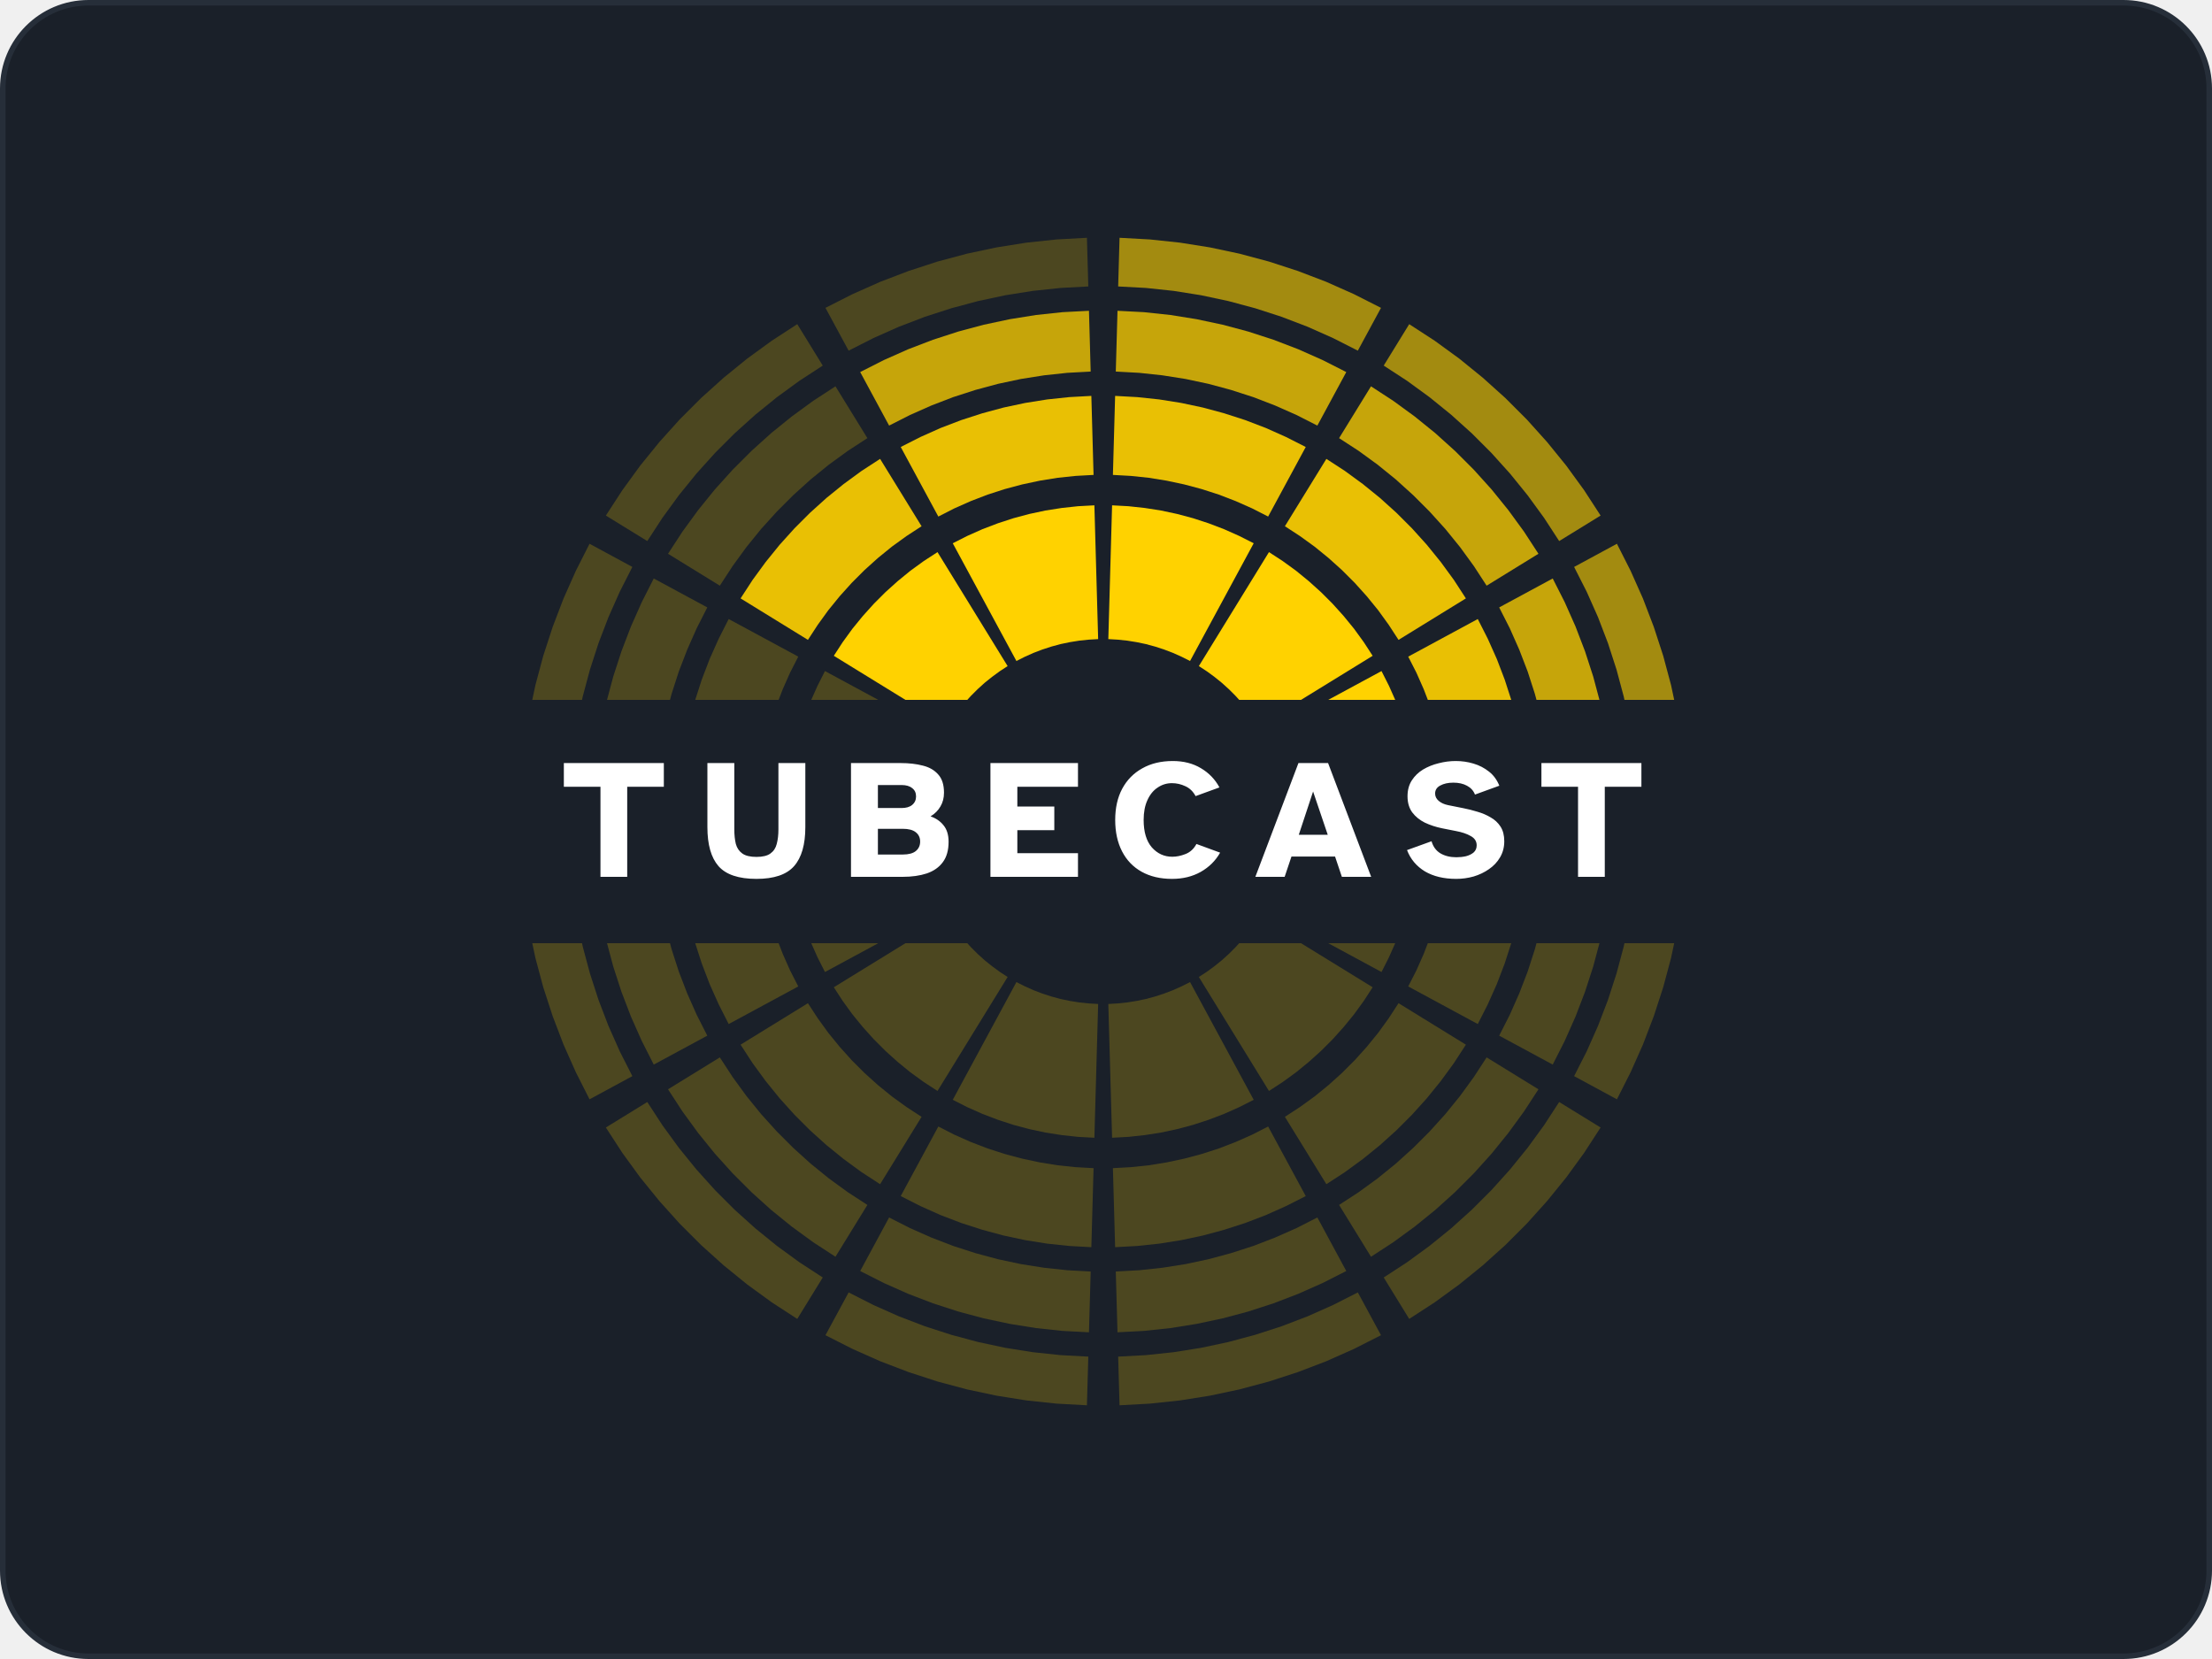
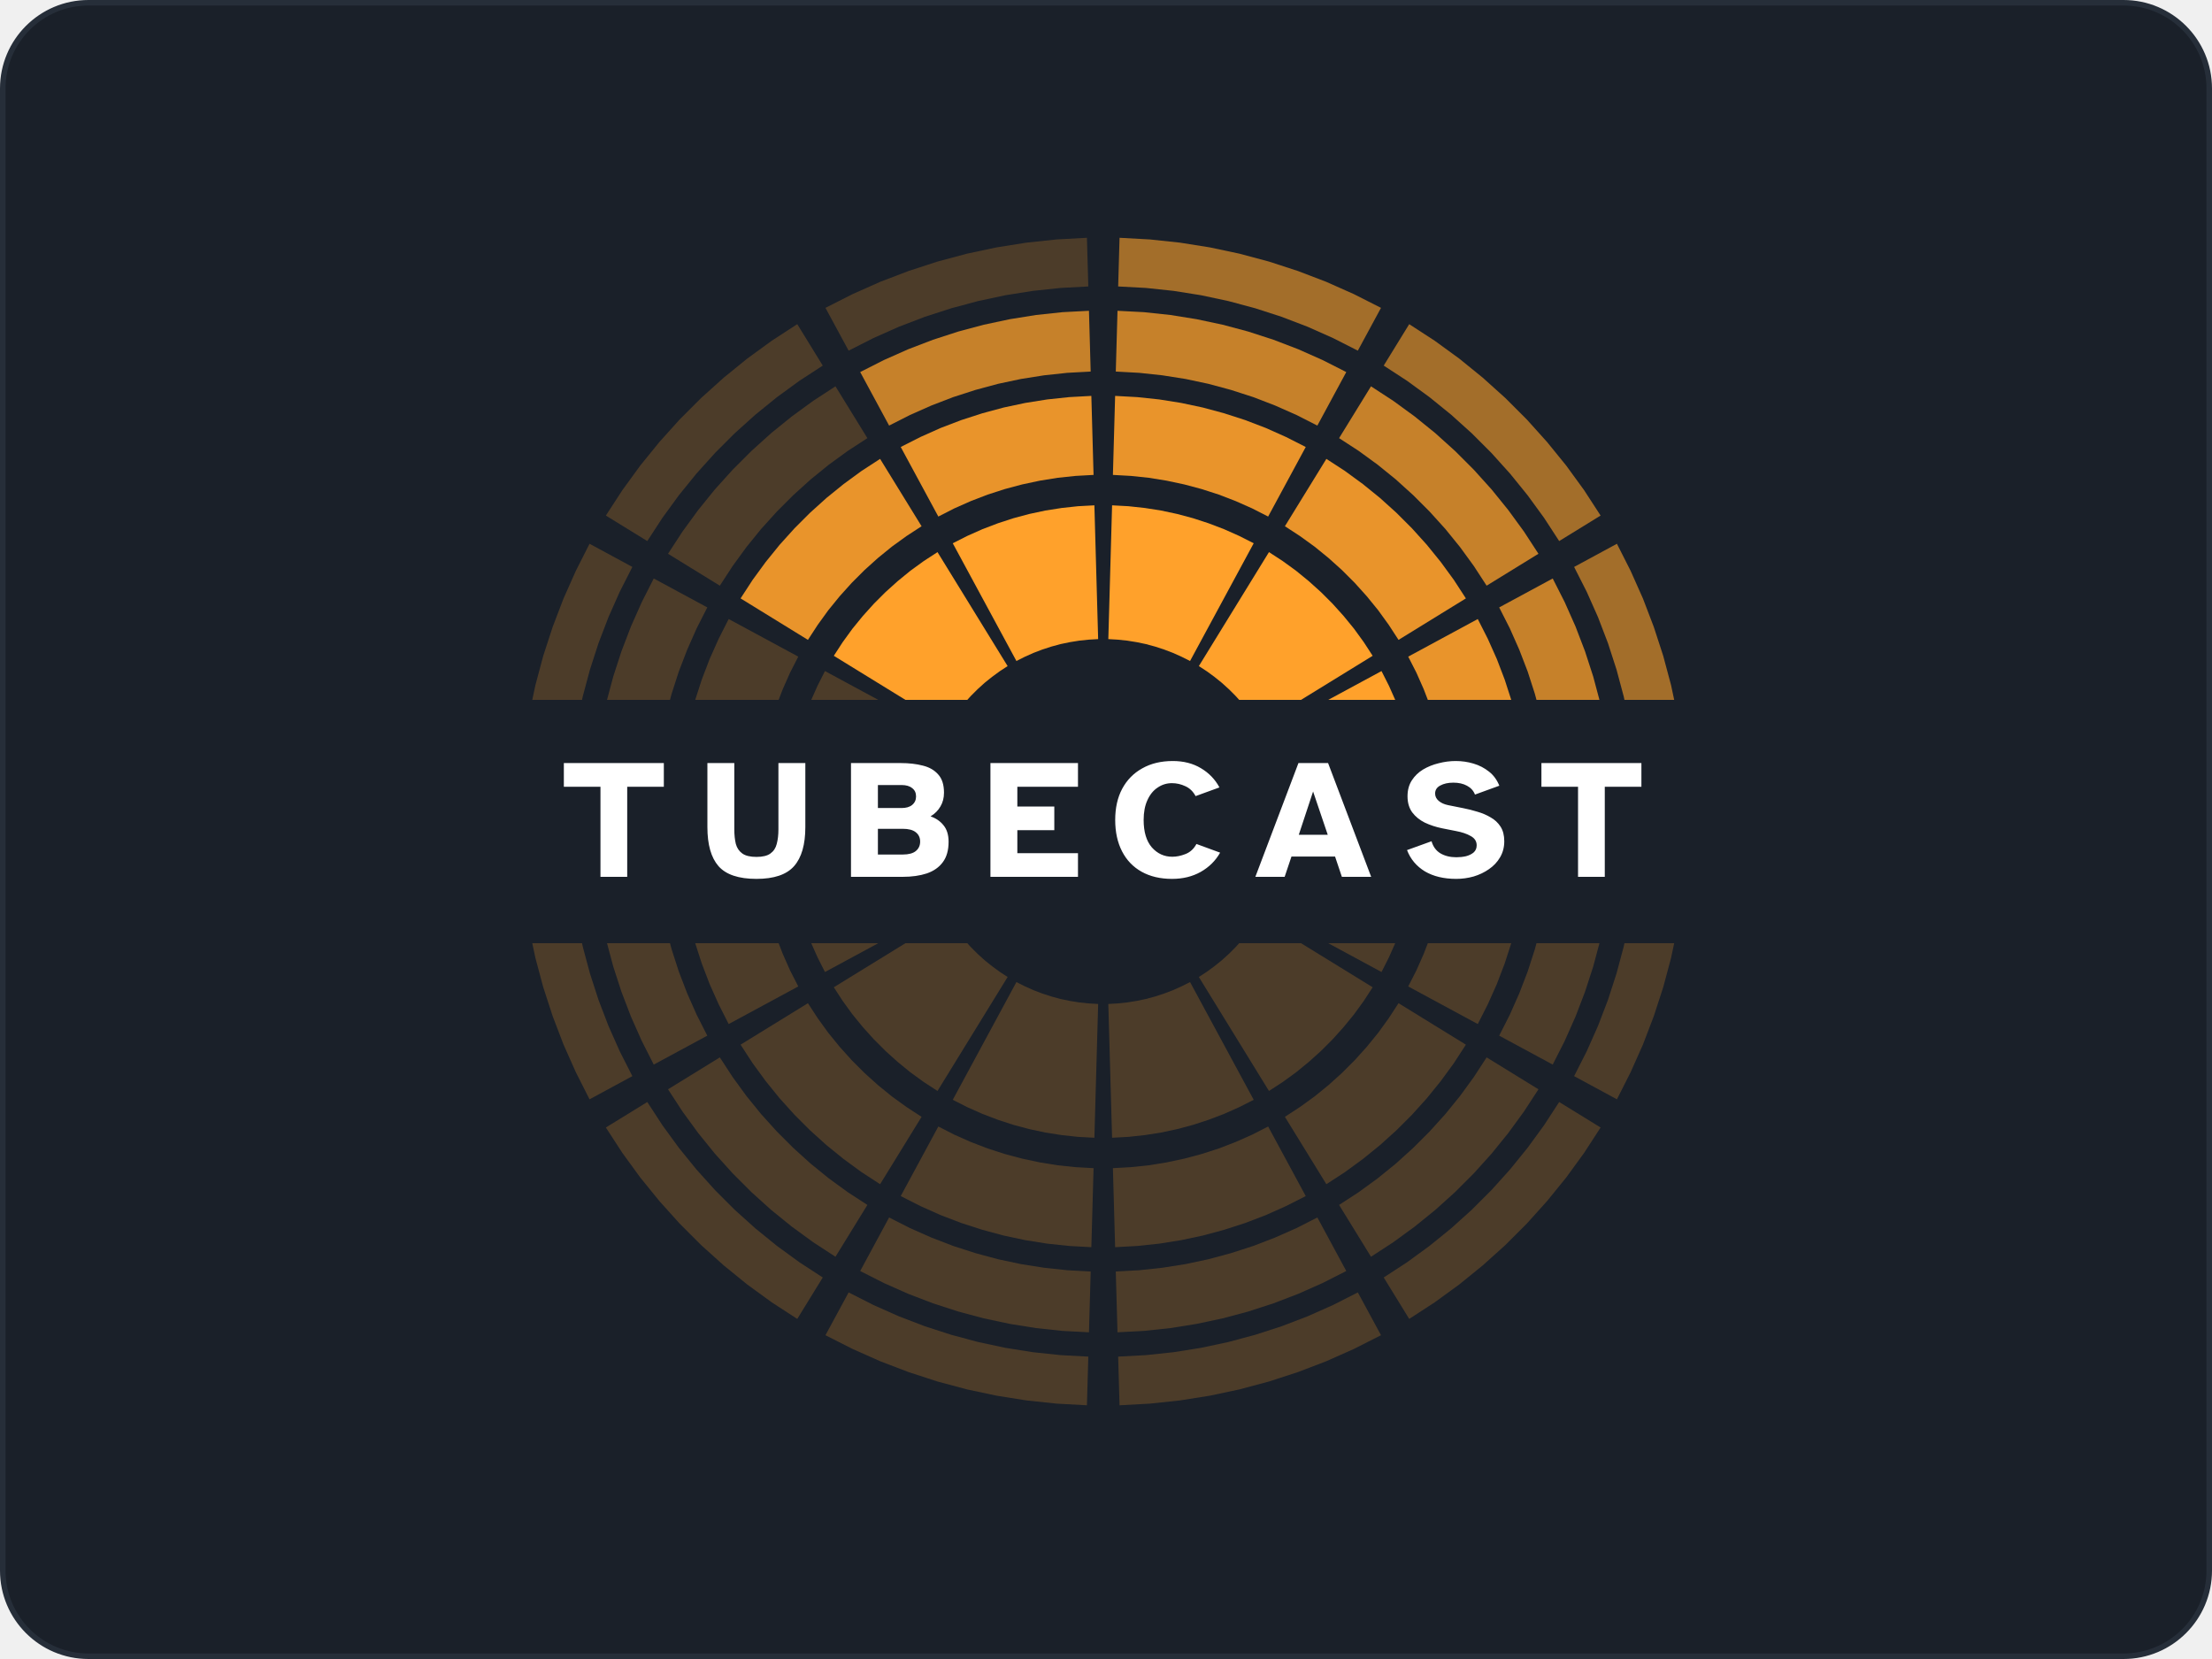
<svg xmlns="http://www.w3.org/2000/svg" width="400" height="300" viewBox="0 0 400 300" fill="none">
  <rect x="0.5" y="0.5" width="399" height="299" rx="15.5" fill="#1A2029" />
  <rect x="0.5" y="0.5" width="399" height="299" rx="15.5" stroke="#262E39" />
-   <path class="ring-light" style="--phase:0.0s" d="M201.1 91.38L204.07 91.54L207.02 91.86L209.96 92.32L212.86 92.94L215.74 93.71L218.56 94.63L221.34 95.69L224.06 96.9L226.71 98.24L215.2 119.53L213.67 118.76L212.1 118.06L210.5 117.45L208.87 116.92L207.21 116.47L205.53 116.12L203.84 115.85L202.13 115.67L200.42 115.57L201.1 91.38Z" fill="#FFD200" />
-   <path class="ring-light" style="--phase:0.16s" d="M229.47 99.84L231.96 101.46L234.37 103.21L236.67 105.09L238.88 107.08L240.98 109.18L242.97 111.39L244.85 113.69L246.6 116.1L248.22 118.59L227.61 131.27L226.67 129.83L225.66 128.45L224.58 127.11L223.43 125.84L222.22 124.63L220.95 123.48L219.61 122.4L218.23 121.39L216.79 120.45L229.47 99.84Z" fill="#FFD200" />
-   <path class="ring-light" style="--phase:0.32s" d="M249.82 121.35L251.16 124L252.37 126.72L253.43 129.5L254.35 132.32L255.12 135.2L255.74 138.1L256.2 141.04L256.52 143.99L256.68 146.96L232.49 147.64L232.39 145.93L232.21 144.22L231.94 142.53L231.59 140.85L231.14 139.19L230.61 137.56L230 135.96L229.3 134.39L228.53 132.86L249.82 121.35Z" fill="#FFD200" />
-   <path class="ring-light" style="--phase:0.48s" opacity="0.22" d="M256.68 150.16L256.52 153.13L256.2 156.08L255.74 159.02L255.12 161.92L254.35 164.8L253.43 167.62L252.37 170.4L251.16 173.12L249.82 175.77L228.53 164.26L229.3 162.73L230 161.16L230.61 159.56L231.14 157.93L231.59 156.27L231.94 154.59L232.21 152.9L232.39 151.19L232.49 149.48L256.68 150.16Z" fill="#FFD200" />
-   <path class="ring-light" style="--phase:0.64s" opacity="0.22" d="M248.22 178.53L246.6 181.02L244.85 183.43L242.97 185.73L240.98 187.94L238.88 190.04L236.67 192.03L234.37 193.91L231.96 195.66L229.47 197.28L216.79 176.67L218.23 175.73L219.61 174.72L220.95 173.64L222.22 172.49L223.43 171.28L224.58 170.01L225.66 168.67L226.67 167.29L227.61 165.85L248.22 178.53Z" fill="#FFD200" />
-   <path class="ring-light" style="--phase:0.8s" opacity="0.22" d="M226.71 198.88L224.06 200.22L221.34 201.43L218.56 202.49L215.74 203.41L212.86 204.18L209.96 204.8L207.02 205.26L204.07 205.58L201.1 205.74L200.42 181.55L202.13 181.45L203.84 181.27L205.53 181L207.21 180.65L208.87 180.2L210.5 179.67L212.1 179.06L213.67 178.36L215.2 177.59L226.71 198.88Z" fill="#FFD200" />
-   <path class="ring-light" style="--phase:0.96s" opacity="0.22" d="M197.9 205.74L194.93 205.58L191.98 205.26L189.04 204.8L186.14 204.18L183.26 203.41L180.44 202.49L177.66 201.43L174.94 200.22L172.29 198.88L183.8 177.59L185.33 178.36L186.9 179.06L188.5 179.67L190.13 180.2L191.79 180.65L193.47 181L195.16 181.27L196.87 181.45L198.58 181.55L197.9 205.74Z" fill="#FFD200" />
-   <path class="ring-light" style="--phase:1.12s" opacity="0.22" d="M169.53 197.28L167.04 195.66L164.63 193.91L162.33 192.03L160.12 190.04L158.02 187.94L156.03 185.73L154.15 183.43L152.4 181.02L150.78 178.53L171.39 165.85L172.33 167.29L173.34 168.67L174.42 170.01L175.57 171.28L176.78 172.49L178.05 173.64L179.39 174.72L180.77 175.73L182.21 176.67L169.53 197.28Z" fill="#FFD200" />
-   <path class="ring-light" style="--phase:1.28s" opacity="0.22" d="M149.18 175.77L147.84 173.12L146.63 170.4L145.57 167.62L144.65 164.8L143.88 161.92L143.26 159.02L142.8 156.08L142.48 153.13L142.32 150.16L166.51 149.48L166.61 151.19L166.79 152.9L167.06 154.59L167.41 156.27L167.86 157.93L168.39 159.56L169 161.16L169.7 162.73L170.47 164.26L149.18 175.77Z" fill="#FFD200" />
-   <path class="ring-light" style="--phase:1.44s" opacity="0.22" d="M142.32 146.96L142.48 143.99L142.8 141.04L143.26 138.1L143.88 135.2L144.65 132.32L145.57 129.5L146.63 126.72L147.84 124L149.18 121.35L170.47 132.86L169.7 134.39L169 135.96L168.39 137.56L167.86 139.19L167.41 140.85L167.06 142.53L166.79 144.22L166.61 145.93L166.51 147.64L142.32 146.96Z" fill="#FFD200" />
-   <path class="ring-light" style="--phase:1.6s" d="M150.78 118.59L152.4 116.1L154.15 113.69L156.03 111.39L158.02 109.18L160.12 107.08L162.33 105.09L164.63 103.21L167.04 101.46L169.53 99.84L182.21 120.45L180.77 121.39L179.39 122.4L178.05 123.48L176.78 124.63L175.57 125.84L174.42 127.11L173.34 128.45L172.33 129.83L171.39 131.27L150.78 118.59Z" fill="#FFD200" />
-   <path class="ring-light" style="--phase:1.76s" d="M172.29 98.24L174.94 96.9L177.66 95.69L180.44 94.63L183.26 93.71L186.14 92.94L189.04 92.32L191.98 91.86L194.93 91.54L197.9 91.38L198.58 115.57L196.87 115.67L195.16 115.85L193.47 116.12L191.79 116.47L190.13 116.92L188.5 117.45L186.9 118.06L185.33 118.76L183.8 119.53L172.29 98.24Z" fill="#FFD200" />
-   <path class="ring-light" style="--phase:0.08s" opacity="0.9" d="M201.65 71.59L205.65 71.81L209.62 72.23L213.58 72.86L217.49 73.69L221.35 74.73L225.16 75.96L228.9 77.39L232.55 79.02L236.12 80.83L229.32 93.41L226.42 91.93L223.44 90.61L220.4 89.44L217.3 88.44L214.15 87.6L210.96 86.92L207.74 86.4L204.5 86.06L201.25 85.88L201.65 71.59Z" fill="#FFD200" />
-   <path class="ring-light" style="--phase:0.24s" opacity="0.9" d="M239.85 82.98L243.2 85.16L246.43 87.52L249.54 90.04L252.51 92.72L255.34 95.55L258.02 98.52L260.54 101.63L262.9 104.86L265.08 108.21L252.9 115.71L251.12 112.98L249.21 110.34L247.15 107.81L244.97 105.39L242.67 103.09L240.25 100.91L237.72 98.85L235.08 96.94L232.35 95.16L239.85 82.98Z" fill="#FFD200" />
-   <path class="ring-light" style="--phase:0.4s" opacity="0.9" d="M267.23 111.94L269.04 115.51L270.67 119.16L272.1 122.9L273.33 126.71L274.37 130.57L275.2 134.48L275.83 138.44L276.25 142.41L276.47 146.41L262.18 146.81L262 143.56L261.66 140.32L261.14 137.1L260.46 133.91L259.62 130.76L258.62 127.66L257.45 124.62L256.13 121.64L254.65 118.74L267.23 111.94Z" fill="#FFD200" />
-   <path class="ring-light" style="--phase:0.56s" opacity="0.22" d="M276.47 150.71L276.25 154.71L275.83 158.68L275.2 162.64L274.37 166.55L273.33 170.41L272.1 174.22L270.67 177.96L269.04 181.61L267.23 185.18L254.65 178.38L256.13 175.48L257.45 172.5L258.62 169.46L259.62 166.36L260.46 163.21L261.14 160.02L261.66 156.8L262 153.56L262.18 150.31L276.47 150.71Z" fill="#FFD200" />
-   <path class="ring-light" style="--phase:0.72s" opacity="0.22" d="M265.08 188.91L262.9 192.26L260.54 195.49L258.02 198.6L255.34 201.57L252.51 204.4L249.54 207.08L246.43 209.6L243.2 211.96L239.85 214.14L232.35 201.96L235.08 200.18L237.72 198.27L240.25 196.21L242.67 194.03L244.97 191.73L247.15 189.31L249.21 186.78L251.12 184.14L252.9 181.41L265.08 188.91Z" fill="#FFD200" />
-   <path class="ring-light" style="--phase:0.88s" opacity="0.22" d="M236.12 216.29L232.55 218.1L228.9 219.73L225.16 221.16L221.35 222.39L217.49 223.43L213.58 224.26L209.62 224.89L205.65 225.31L201.65 225.53L201.25 211.24L204.5 211.06L207.74 210.72L210.96 210.2L214.15 209.52L217.3 208.68L220.4 207.68L223.44 206.51L226.42 205.19L229.32 203.71L236.12 216.29Z" fill="#FFD200" />
-   <path class="ring-light" style="--phase:1.04s" opacity="0.22" d="M197.35 225.53L193.35 225.31L189.38 224.89L185.42 224.26L181.51 223.43L177.65 222.39L173.84 221.16L170.1 219.73L166.45 218.1L162.88 216.29L169.68 203.71L172.58 205.19L175.56 206.51L178.6 207.68L181.7 208.68L184.85 209.52L188.04 210.2L191.26 210.72L194.5 211.06L197.75 211.24L197.35 225.53Z" fill="#FFD200" />
-   <path class="ring-light" style="--phase:1.2s" opacity="0.22" d="M159.15 214.14L155.8 211.96L152.57 209.6L149.46 207.08L146.49 204.4L143.66 201.57L140.98 198.6L138.46 195.49L136.1 192.26L133.92 188.91L146.1 181.41L147.88 184.14L149.79 186.78L151.85 189.31L154.03 191.73L156.33 194.03L158.75 196.21L161.28 198.27L163.92 200.18L166.65 201.96L159.15 214.14Z" fill="#FFD200" />
-   <path class="ring-light" style="--phase:1.36s" opacity="0.22" d="M131.77 185.18L129.96 181.61L128.33 177.96L126.9 174.22L125.67 170.41L124.63 166.55L123.8 162.64L123.17 158.68L122.75 154.71L122.53 150.71L136.82 150.31L137 153.56L137.34 156.8L137.86 160.02L138.54 163.21L139.38 166.36L140.38 169.46L141.55 172.5L142.87 175.48L144.35 178.38L131.77 185.18Z" fill="#FFD200" />
-   <path class="ring-light" style="--phase:1.52s" opacity="0.22" d="M122.53 146.41L122.75 142.41L123.17 138.44L123.8 134.48L124.63 130.57L125.67 126.71L126.9 122.9L128.33 119.16L129.96 115.51L131.77 111.94L144.35 118.74L142.87 121.64L141.55 124.62L140.38 127.66L139.38 130.76L138.54 133.91L137.86 137.1L137.34 140.32L137 143.56L136.82 146.81L122.53 146.41Z" fill="#FFD200" />
-   <path class="ring-light" style="--phase:1.68s" opacity="0.9" d="M133.92 108.21L136.1 104.86L138.46 101.63L140.98 98.52L143.66 95.55L146.49 92.72L149.46 90.04L152.57 87.52L155.8 85.16L159.15 82.98L166.65 95.16L163.92 96.94L161.28 98.85L158.75 100.91L156.33 103.09L154.03 105.39L151.85 107.81L149.79 110.34L147.88 112.98L146.1 115.71L133.92 108.21Z" fill="#FFD200" />
-   <path class="ring-light" style="--phase:1.84s" opacity="0.9" d="M162.88 80.83L166.45 79.02L170.1 77.39L173.84 75.96L177.65 74.73L181.51 73.69L185.42 72.86L189.38 72.23L193.35 71.81L197.35 71.59L197.75 85.88L194.5 86.06L191.26 86.4L188.04 86.92L184.85 87.6L181.7 88.44L178.6 89.44L175.56 90.61L172.58 91.93L169.68 93.41L162.88 80.83Z" fill="#FFD200" />
-   <path class="ring-light" style="--phase:0.16s" opacity="0.75" d="M202.08 56.2L206.87 56.45L211.65 56.96L216.39 57.72L221.09 58.72L225.73 59.96L230.29 61.44L234.78 63.16L239.17 65.11L243.45 67.28L238.22 76.96L234.44 75.04L230.58 73.33L226.63 71.81L222.6 70.51L218.52 69.41L214.38 68.53L210.2 67.87L206 67.42L201.77 67.19L202.08 56.2Z" fill="#FFD200" />
-   <path class="ring-light" style="--phase:0.32s" opacity="0.75" d="M247.92 69.86L251.94 72.48L255.82 75.31L259.55 78.33L263.12 81.55L266.51 84.94L269.73 88.51L272.75 92.24L275.58 96.12L278.2 100.14L268.83 105.91L266.52 102.36L264.03 98.94L261.37 95.66L258.53 92.52L255.54 89.53L252.4 86.69L249.12 84.03L245.7 81.54L242.15 79.23L247.92 69.86Z" fill="#FFD200" />
-   <path class="ring-light" style="--phase:0.48s" opacity="0.75" d="M280.78 104.61L282.95 108.89L284.9 113.28L286.62 117.77L288.1 122.33L289.34 126.97L290.34 131.67L291.1 136.41L291.61 141.19L291.86 145.98L280.87 146.29L280.64 142.06L280.19 137.86L279.53 133.68L278.65 129.54L277.55 125.46L276.25 121.43L274.73 117.48L273.02 113.62L271.1 109.84L280.78 104.61Z" fill="#FFD200" />
-   <path class="ring-light" style="--phase:0.64s" opacity="0.22" d="M291.86 151.14L291.61 155.93L291.1 160.71L290.34 165.45L289.34 170.15L288.1 174.79L286.62 179.35L284.9 183.84L282.95 188.23L280.78 192.51L271.1 187.28L273.02 183.5L274.73 179.64L276.25 175.69L277.55 171.66L278.65 167.58L279.53 163.44L280.19 159.26L280.64 155.06L280.87 150.83L291.86 151.14Z" fill="#FFD200" />
-   <path class="ring-light" style="--phase:0.8s" opacity="0.22" d="M278.2 196.98L275.58 201L272.75 204.88L269.73 208.61L266.51 212.18L263.12 215.57L259.55 218.79L255.82 221.81L251.94 224.64L247.92 227.26L242.15 217.89L245.7 215.58L249.12 213.09L252.4 210.43L255.54 207.59L258.53 204.6L261.37 201.46L264.03 198.18L266.52 194.76L268.83 191.21L278.2 196.98Z" fill="#FFD200" />
-   <path class="ring-light" style="--phase:0.96s" opacity="0.22" d="M243.45 229.84L239.17 232.01L234.78 233.96L230.29 235.68L225.73 237.16L221.09 238.4L216.39 239.4L211.65 240.16L206.87 240.67L202.08 240.92L201.77 229.93L206 229.7L210.2 229.25L214.38 228.59L218.52 227.71L222.6 226.61L226.63 225.31L230.58 223.79L234.44 222.08L238.22 220.16L243.45 229.84Z" fill="#FFD200" />
-   <path class="ring-light" style="--phase:1.12s" opacity="0.22" d="M196.92 240.92L192.13 240.67L187.35 240.16L182.61 239.4L177.91 238.4L173.27 237.16L168.71 235.68L164.22 233.96L159.83 232.01L155.55 229.84L160.78 220.16L164.56 222.08L168.42 223.79L172.37 225.31L176.4 226.61L180.48 227.71L184.62 228.59L188.8 229.25L193 229.7L197.23 229.93L196.92 240.92Z" fill="#FFD200" />
-   <path class="ring-light" style="--phase:1.28s" opacity="0.22" d="M151.08 227.26L147.06 224.64L143.18 221.81L139.45 218.79L135.88 215.57L132.49 212.18L129.27 208.61L126.25 204.88L123.42 201L120.8 196.98L130.17 191.21L132.48 194.76L134.97 198.18L137.63 201.46L140.47 204.6L143.46 207.59L146.6 210.43L149.88 213.09L153.3 215.58L156.85 217.89L151.08 227.26Z" fill="#FFD200" />
-   <path class="ring-light" style="--phase:1.44s" opacity="0.22" d="M118.22 192.51L116.05 188.23L114.1 183.84L112.38 179.35L110.9 174.79L109.66 170.15L108.66 165.45L107.9 160.71L107.39 155.93L107.14 151.14L118.13 150.83L118.36 155.06L118.81 159.26L119.47 163.44L120.35 167.58L121.45 171.66L122.75 175.69L124.27 179.64L125.98 183.5L127.9 187.28L118.22 192.51Z" fill="#FFD200" />
-   <path class="ring-light" style="--phase:1.6s" opacity="0.22" d="M107.14 145.98L107.39 141.19L107.9 136.41L108.66 131.67L109.66 126.97L110.9 122.33L112.38 117.77L114.1 113.28L116.05 108.89L118.22 104.61L127.9 109.84L125.98 113.62L124.27 117.48L122.75 121.43L121.45 125.46L120.35 129.54L119.47 133.68L118.81 137.86L118.36 142.06L118.13 146.29L107.14 145.98Z" fill="#FFD200" />
-   <path class="ring-light" style="--phase:1.76s" opacity="0.22" d="M120.8 100.14L123.42 96.12L126.25 92.24L129.27 88.51L132.49 84.94L135.88 81.55L139.45 78.33L143.18 75.31L147.06 72.48L151.08 69.86L156.85 79.23L153.3 81.54L149.88 84.03L146.6 86.69L143.46 89.53L140.47 92.52L137.63 95.66L134.97 98.94L132.48 102.36L130.17 105.91L120.8 100.14Z" fill="#FFD200" />
-   <path class="ring-light" style="--phase:1.92s" opacity="0.75" d="M155.55 67.28L159.83 65.11L164.22 63.16L168.71 61.44L173.27 59.96L177.91 58.72L182.61 57.72L187.35 56.96L192.13 56.45L196.92 56.2L197.23 67.19L193 67.42L188.8 67.87L184.62 68.53L180.48 69.41L176.4 70.51L172.37 71.81L168.42 73.33L164.56 75.04L160.78 76.96L155.55 67.28Z" fill="#FFD200" />
-   <path class="ring-light" style="--phase:0.24s" opacity="0.6" d="M202.45 43L207.93 43.3L213.39 43.88L218.8 44.74L224.17 45.88L229.47 47.3L234.69 49L239.82 50.96L244.83 53.19L249.73 55.67L245.54 63.41L241.05 61.13L236.46 59.09L231.76 57.29L226.97 55.74L222.12 54.44L217.2 53.39L212.23 52.6L207.23 52.07L202.2 51.8L202.45 43Z" fill="#FFD200" />
-   <path class="ring-light" style="--phase:0.4s" opacity="0.6" d="M254.83 58.62L259.43 61.61L263.87 64.84L268.13 68.3L272.21 71.97L276.09 75.85L279.76 79.93L283.22 84.19L286.45 88.63L289.44 93.23L281.95 97.84L279.2 93.62L276.24 89.56L273.07 85.65L269.7 81.91L266.15 78.36L262.41 74.99L258.5 71.82L254.44 68.86L250.22 66.11L254.83 58.62Z" fill="#FFD200" />
-   <path class="ring-light" style="--phase:0.56s" opacity="0.6" d="M292.39 98.33L294.87 103.23L297.1 108.24L299.06 113.37L300.76 118.59L302.18 123.89L303.32 129.26L304.18 134.67L304.76 140.13L305.06 145.61L296.26 145.86L295.99 140.83L295.46 135.83L294.67 130.86L293.62 125.94L292.32 121.09L290.77 116.3L288.97 111.6L286.93 107.01L284.65 102.52L292.39 98.33Z" fill="#FFD200" />
-   <path class="ring-light" style="--phase:0.72s" opacity="0.22" d="M305.06 151.51L304.76 156.99L304.18 162.45L303.32 167.86L302.18 173.23L300.76 178.53L299.06 183.75L297.1 188.88L294.87 193.89L292.39 198.79L284.65 194.6L286.93 190.11L288.97 185.52L290.77 180.82L292.32 176.03L293.62 171.18L294.67 166.26L295.46 161.29L295.99 156.29L296.26 151.26L305.06 151.51Z" fill="#FFD200" />
-   <path class="ring-light" style="--phase:0.88s" opacity="0.22" d="M289.44 203.89L286.45 208.49L283.22 212.93L279.76 217.19L276.09 221.27L272.21 225.15L268.13 228.82L263.87 232.28L259.43 235.51L254.83 238.5L250.22 231.01L254.44 228.26L258.5 225.3L262.41 222.13L266.15 218.76L269.7 215.21L273.07 211.47L276.24 207.56L279.2 203.5L281.95 199.28L289.44 203.89Z" fill="#FFD200" />
-   <path class="ring-light" style="--phase:1.04s" opacity="0.22" d="M249.73 241.45L244.83 243.93L239.82 246.16L234.69 248.12L229.47 249.82L224.17 251.24L218.8 252.38L213.39 253.24L207.93 253.82L202.45 254.12L202.2 245.32L207.23 245.05L212.23 244.52L217.2 243.73L222.12 242.68L226.97 241.38L231.76 239.83L236.46 238.03L241.05 235.99L245.54 233.71L249.73 241.45Z" fill="#FFD200" />
-   <path class="ring-light" style="--phase:1.2s" opacity="0.22" d="M196.55 254.12L191.07 253.82L185.61 253.24L180.2 252.38L174.83 251.24L169.53 249.82L164.31 248.12L159.18 246.16L154.17 243.93L149.27 241.45L153.46 233.71L157.95 235.99L162.54 238.03L167.24 239.83L172.03 241.38L176.88 242.68L181.8 243.73L186.77 244.52L191.77 245.05L196.8 245.32L196.55 254.12Z" fill="#FFD200" />
-   <path class="ring-light" style="--phase:1.36s" opacity="0.22" d="M144.17 238.5L139.57 235.51L135.13 232.28L130.87 228.82L126.79 225.15L122.91 221.27L119.24 217.19L115.78 212.93L112.55 208.49L109.56 203.89L117.05 199.28L119.8 203.5L122.76 207.56L125.93 211.47L129.3 215.21L132.85 218.76L136.59 222.13L140.5 225.3L144.56 228.26L148.78 231.01L144.17 238.5Z" fill="#FFD200" />
-   <path class="ring-light" style="--phase:1.52s" opacity="0.22" d="M106.61 198.79L104.13 193.89L101.9 188.88L99.94 183.75L98.24 178.53L96.82 173.23L95.68 167.86L94.82 162.45L94.24 156.99L93.94 151.51L102.74 151.26L103.01 156.29L103.54 161.29L104.33 166.26L105.38 171.18L106.68 176.03L108.23 180.82L110.03 185.52L112.07 190.11L114.35 194.6L106.61 198.79Z" fill="#FFD200" />
-   <path class="ring-light" style="--phase:1.68s" opacity="0.22" d="M93.94 145.61L94.24 140.13L94.82 134.67L95.68 129.26L96.82 123.89L98.24 118.59L99.94 113.37L101.9 108.24L104.13 103.23L106.61 98.33L114.35 102.52L112.07 107.01L110.03 111.6L108.23 116.3L106.68 121.09L105.38 125.94L104.33 130.86L103.54 135.83L103.01 140.83L102.74 145.86L93.94 145.61Z" fill="#FFD200" />
-   <path class="ring-light" style="--phase:1.84s" opacity="0.22" d="M109.56 93.23L112.55 88.63L115.78 84.19L119.24 79.93L122.91 75.85L126.79 71.97L130.87 68.3L135.13 64.84L139.57 61.61L144.17 58.62L148.78 66.11L144.56 68.86L140.5 71.82L136.59 74.99L132.85 78.36L129.3 81.91L125.93 85.65L122.76 89.56L119.8 93.62L117.05 97.84L109.56 93.23Z" fill="#FFD200" />
-   <path class="ring-light" style="--phase:2.0s" opacity="0.22" d="M149.27 55.67L154.17 53.19L159.18 50.96L164.31 49L169.53 47.3L174.83 45.88L180.2 44.74L185.61 43.88L191.07 43.3L196.55 43L196.8 51.8L191.77 52.07L186.77 52.6L181.8 53.39L176.88 54.44L172.03 55.74L167.24 57.29L162.54 59.09L157.95 61.13L153.46 63.41L149.27 55.67Z" fill="#FFD200" />
+   <path class="ring-light" style="--phase:0.0s" d="M201.1 91.38L204.07 91.54L207.02 91.86L209.96 92.32L212.86 92.94L215.74 93.71L218.56 94.63L221.34 95.69L224.06 96.9L226.71 98.24L215.2 119.53L213.67 118.76L212.1 118.06L210.5 117.45L208.87 116.92L207.21 116.47L205.53 116.12L203.84 115.85L202.13 115.67L200.42 115.57L201.1 91.38Z" fill="#FFA12B" />
+   <path class="ring-light" style="--phase:0.16s" d="M229.47 99.84L231.96 101.46L234.37 103.21L236.67 105.09L238.88 107.08L240.98 109.18L242.97 111.39L244.85 113.69L246.6 116.1L248.22 118.59L227.61 131.27L226.67 129.83L225.66 128.45L224.58 127.11L223.43 125.84L222.22 124.63L220.95 123.48L219.61 122.4L218.23 121.39L216.79 120.45L229.47 99.84Z" fill="#FFA12B" />
+   <path class="ring-light" style="--phase:0.32s" d="M249.82 121.35L251.16 124L252.37 126.72L253.43 129.5L254.35 132.32L255.12 135.2L255.74 138.1L256.2 141.04L256.52 143.99L256.68 146.96L232.49 147.64L232.39 145.93L232.21 144.22L231.94 142.53L231.59 140.85L231.14 139.19L230.61 137.56L230 135.96L229.3 134.39L228.53 132.86L249.82 121.35Z" fill="#FFA12B" />
+   <path class="ring-light" style="--phase:0.48s" opacity="0.22" d="M256.68 150.16L256.52 153.13L256.2 156.08L255.74 159.02L255.12 161.92L254.35 164.8L253.43 167.62L252.37 170.4L251.16 173.12L249.82 175.77L228.53 164.26L229.3 162.73L230 161.16L230.61 159.56L231.14 157.93L231.59 156.27L231.94 154.59L232.21 152.9L232.39 151.19L232.49 149.48L256.68 150.16Z" fill="#FFA12B" />
+   <path class="ring-light" style="--phase:0.64s" opacity="0.22" d="M248.22 178.53L246.6 181.02L244.85 183.43L242.97 185.73L240.98 187.94L238.88 190.04L236.67 192.03L234.37 193.91L231.96 195.66L229.47 197.28L216.79 176.67L218.23 175.73L219.61 174.72L220.95 173.64L222.22 172.49L223.43 171.28L224.58 170.01L225.66 168.67L226.67 167.29L227.61 165.85L248.22 178.53Z" fill="#FFA12B" />
+   <path class="ring-light" style="--phase:0.8s" opacity="0.22" d="M226.71 198.88L224.06 200.22L221.34 201.43L218.56 202.49L215.74 203.41L212.86 204.18L209.96 204.8L207.02 205.26L204.07 205.58L201.1 205.74L200.42 181.55L202.13 181.45L203.84 181.27L205.53 181L207.21 180.65L208.87 180.2L210.5 179.67L212.1 179.06L213.67 178.36L215.2 177.59L226.71 198.88Z" fill="#FFA12B" />
+   <path class="ring-light" style="--phase:0.96s" opacity="0.22" d="M197.9 205.74L194.93 205.58L191.98 205.26L189.04 204.8L186.14 204.18L183.26 203.41L180.44 202.49L177.66 201.43L174.94 200.22L172.29 198.88L183.8 177.59L185.33 178.36L186.9 179.06L188.5 179.67L190.13 180.2L191.79 180.65L193.47 181L195.16 181.27L196.87 181.45L198.58 181.55L197.9 205.74Z" fill="#FFA12B" />
+   <path class="ring-light" style="--phase:1.12s" opacity="0.22" d="M169.53 197.28L167.04 195.66L164.63 193.91L162.33 192.03L160.12 190.04L158.02 187.94L156.03 185.73L154.15 183.43L152.4 181.02L150.78 178.53L171.39 165.85L172.33 167.29L173.34 168.67L174.42 170.01L175.57 171.28L176.78 172.49L178.05 173.64L179.39 174.72L180.77 175.73L182.21 176.67L169.53 197.28Z" fill="#FFA12B" />
+   <path class="ring-light" style="--phase:1.28s" opacity="0.22" d="M149.18 175.77L147.84 173.12L146.63 170.4L145.57 167.62L144.65 164.8L143.88 161.92L143.26 159.02L142.8 156.08L142.48 153.13L142.32 150.16L166.51 149.48L166.61 151.19L166.79 152.9L167.06 154.59L167.41 156.27L167.86 157.93L168.39 159.56L169 161.16L169.7 162.73L170.47 164.26L149.18 175.77Z" fill="#FFA12B" />
+   <path class="ring-light" style="--phase:1.44s" opacity="0.22" d="M142.32 146.96L142.48 143.99L142.8 141.04L143.26 138.1L143.88 135.2L144.65 132.32L145.57 129.5L146.63 126.72L147.84 124L149.18 121.35L170.47 132.86L169.7 134.39L169 135.96L168.39 137.56L167.86 139.19L167.41 140.85L167.06 142.53L166.79 144.22L166.61 145.93L166.51 147.64L142.32 146.96Z" fill="#FFA12B" />
+   <path class="ring-light" style="--phase:1.6s" d="M150.78 118.59L152.4 116.1L154.15 113.69L156.03 111.39L158.02 109.18L160.12 107.08L162.33 105.09L164.63 103.21L167.04 101.46L169.53 99.84L182.21 120.45L180.77 121.39L179.39 122.4L178.05 123.48L176.78 124.63L175.57 125.84L174.42 127.11L173.34 128.45L172.33 129.83L171.39 131.27L150.78 118.59Z" fill="#FFA12B" />
+   <path class="ring-light" style="--phase:1.76s" d="M172.29 98.24L174.94 96.9L177.66 95.69L180.44 94.63L183.26 93.71L186.14 92.94L189.04 92.32L191.98 91.86L194.93 91.54L197.9 91.38L198.58 115.57L196.87 115.67L195.16 115.85L193.47 116.12L191.79 116.47L190.13 116.92L188.5 117.45L186.9 118.06L185.33 118.76L183.8 119.53L172.29 98.24Z" fill="#FFA12B" />
+   <path class="ring-light" style="--phase:0.08s" opacity="0.9" d="M201.65 71.59L205.65 71.81L209.62 72.23L213.58 72.86L217.49 73.69L221.35 74.73L225.16 75.96L228.9 77.39L232.55 79.02L236.12 80.83L229.32 93.41L226.42 91.93L223.44 90.61L220.4 89.44L217.3 88.44L214.15 87.6L210.96 86.92L207.74 86.4L204.5 86.06L201.25 85.88L201.65 71.59Z" fill="#FFA12B" />
+   <path class="ring-light" style="--phase:0.24s" opacity="0.9" d="M239.85 82.98L243.2 85.16L246.43 87.52L249.54 90.04L252.51 92.72L255.34 95.55L258.02 98.52L260.54 101.63L262.9 104.86L265.08 108.21L252.9 115.71L251.12 112.98L249.21 110.34L247.15 107.81L244.97 105.39L242.67 103.09L240.25 100.91L237.72 98.85L235.08 96.94L232.35 95.16L239.85 82.98Z" fill="#FFA12B" />
+   <path class="ring-light" style="--phase:0.4s" opacity="0.9" d="M267.23 111.94L269.04 115.51L270.67 119.16L272.1 122.9L273.33 126.71L274.37 130.57L275.2 134.48L275.83 138.44L276.25 142.41L276.47 146.41L262.18 146.81L262 143.56L261.66 140.32L261.14 137.1L260.46 133.91L259.62 130.76L258.62 127.66L257.45 124.62L256.13 121.64L254.65 118.74L267.23 111.94Z" fill="#FFA12B" />
+   <path class="ring-light" style="--phase:0.56s" opacity="0.22" d="M276.47 150.71L276.25 154.71L275.83 158.68L275.2 162.64L274.37 166.55L273.33 170.41L272.1 174.22L270.67 177.96L269.04 181.61L267.23 185.18L254.65 178.38L256.13 175.48L257.45 172.5L258.62 169.46L259.62 166.36L260.46 163.21L261.14 160.02L261.66 156.8L262 153.56L262.18 150.31L276.47 150.71Z" fill="#FFA12B" />
+   <path class="ring-light" style="--phase:0.72s" opacity="0.22" d="M265.08 188.91L262.9 192.26L260.54 195.49L258.02 198.6L255.34 201.57L252.51 204.4L249.54 207.08L246.43 209.6L243.2 211.96L239.85 214.14L232.35 201.96L235.08 200.18L237.72 198.27L240.25 196.21L242.67 194.03L244.97 191.73L247.15 189.31L249.21 186.78L251.12 184.14L252.9 181.41L265.08 188.91Z" fill="#FFA12B" />
+   <path class="ring-light" style="--phase:0.88s" opacity="0.22" d="M236.12 216.29L232.55 218.1L228.9 219.73L225.16 221.16L221.35 222.39L217.49 223.43L213.58 224.26L209.62 224.89L205.65 225.31L201.65 225.53L201.25 211.24L204.5 211.06L207.74 210.72L210.96 210.2L214.15 209.52L217.3 208.68L220.4 207.68L223.44 206.51L226.42 205.19L229.32 203.71L236.12 216.29Z" fill="#FFA12B" />
+   <path class="ring-light" style="--phase:1.04s" opacity="0.22" d="M197.35 225.53L193.35 225.31L189.38 224.89L185.42 224.26L181.51 223.43L177.65 222.39L173.84 221.16L170.1 219.73L166.45 218.1L162.88 216.29L169.68 203.71L172.58 205.19L175.56 206.51L178.6 207.68L181.7 208.68L184.85 209.52L188.04 210.2L191.26 210.72L194.5 211.06L197.75 211.24L197.35 225.53Z" fill="#FFA12B" />
+   <path class="ring-light" style="--phase:1.2s" opacity="0.22" d="M159.15 214.14L155.8 211.96L152.57 209.6L149.46 207.08L146.49 204.4L143.66 201.57L140.98 198.6L138.46 195.49L136.1 192.26L133.92 188.91L146.1 181.41L147.88 184.14L149.79 186.78L151.85 189.31L154.03 191.73L156.33 194.03L158.75 196.21L161.28 198.27L163.92 200.18L166.65 201.96L159.15 214.14Z" fill="#FFA12B" />
+   <path class="ring-light" style="--phase:1.36s" opacity="0.22" d="M131.77 185.18L129.96 181.61L128.33 177.96L126.9 174.22L125.67 170.41L124.63 166.55L123.8 162.64L123.17 158.68L122.75 154.71L122.53 150.71L136.82 150.31L137 153.56L137.34 156.8L137.86 160.02L138.54 163.21L139.38 166.36L140.38 169.46L141.55 172.5L142.87 175.48L144.35 178.38L131.77 185.18Z" fill="#FFA12B" />
+   <path class="ring-light" style="--phase:1.52s" opacity="0.22" d="M122.53 146.41L122.75 142.41L123.17 138.44L123.8 134.48L124.63 130.57L125.67 126.71L126.9 122.9L128.33 119.16L129.96 115.51L131.77 111.94L144.35 118.74L142.87 121.64L141.55 124.62L140.38 127.66L139.38 130.76L138.54 133.91L137.86 137.1L137.34 140.32L137 143.56L136.82 146.81L122.53 146.41Z" fill="#FFA12B" />
+   <path class="ring-light" style="--phase:1.68s" opacity="0.9" d="M133.92 108.21L136.1 104.86L138.46 101.63L140.98 98.52L143.66 95.55L146.49 92.72L149.46 90.04L152.57 87.52L155.8 85.16L159.15 82.98L166.65 95.16L163.92 96.94L161.28 98.85L158.75 100.91L156.33 103.09L154.03 105.39L151.85 107.81L149.79 110.34L147.88 112.98L146.1 115.71L133.92 108.21Z" fill="#FFA12B" />
+   <path class="ring-light" style="--phase:1.84s" opacity="0.9" d="M162.88 80.83L166.45 79.02L170.1 77.39L173.84 75.96L177.65 74.73L181.51 73.69L185.42 72.86L189.38 72.23L193.35 71.81L197.35 71.59L197.75 85.88L194.5 86.06L191.26 86.4L188.04 86.92L184.85 87.6L181.7 88.44L178.6 89.44L175.56 90.61L172.58 91.93L169.68 93.41L162.88 80.83Z" fill="#FFA12B" />
+   <path class="ring-light" style="--phase:0.16s" opacity="0.75" d="M202.08 56.2L206.87 56.45L211.65 56.96L216.39 57.72L221.09 58.72L225.73 59.96L230.29 61.44L234.78 63.16L239.17 65.11L243.45 67.28L238.22 76.96L234.44 75.04L230.58 73.33L226.63 71.81L222.6 70.51L218.52 69.41L214.38 68.53L210.2 67.87L206 67.42L201.77 67.19L202.08 56.2Z" fill="#FFA12B" />
+   <path class="ring-light" style="--phase:0.32s" opacity="0.75" d="M247.92 69.86L251.94 72.48L255.82 75.31L259.55 78.33L263.12 81.55L266.51 84.94L269.73 88.51L272.75 92.24L275.58 96.12L278.2 100.14L268.83 105.91L266.52 102.36L264.03 98.94L261.37 95.66L258.53 92.52L255.54 89.53L252.4 86.69L249.12 84.03L245.7 81.54L242.15 79.23L247.92 69.86Z" fill="#FFA12B" />
+   <path class="ring-light" style="--phase:0.48s" opacity="0.75" d="M280.78 104.61L282.95 108.89L284.9 113.28L286.62 117.77L288.1 122.33L289.34 126.97L290.34 131.67L291.1 136.41L291.61 141.19L291.86 145.98L280.87 146.29L280.64 142.06L280.19 137.86L279.53 133.68L278.65 129.54L277.55 125.46L276.25 121.43L274.73 117.48L273.02 113.62L271.1 109.84L280.78 104.61Z" fill="#FFA12B" />
+   <path class="ring-light" style="--phase:0.64s" opacity="0.22" d="M291.86 151.14L291.61 155.93L291.1 160.71L290.34 165.45L289.34 170.15L288.1 174.79L286.62 179.35L284.9 183.84L282.95 188.23L280.78 192.51L271.1 187.28L273.02 183.5L274.73 179.64L276.25 175.69L277.55 171.66L278.65 167.58L279.53 163.44L280.19 159.26L280.64 155.06L280.87 150.83L291.86 151.14Z" fill="#FFA12B" />
+   <path class="ring-light" style="--phase:0.8s" opacity="0.22" d="M278.2 196.98L275.58 201L272.75 204.88L269.73 208.61L266.51 212.18L263.12 215.57L259.55 218.79L255.82 221.81L251.94 224.64L247.92 227.26L242.15 217.89L245.7 215.58L249.12 213.09L252.4 210.43L255.54 207.59L258.53 204.6L261.37 201.46L264.03 198.18L266.52 194.76L268.83 191.21L278.2 196.98Z" fill="#FFA12B" />
+   <path class="ring-light" style="--phase:0.96s" opacity="0.22" d="M243.45 229.84L239.17 232.01L234.78 233.96L230.29 235.68L225.73 237.16L221.09 238.4L216.39 239.4L211.65 240.16L206.87 240.67L202.08 240.92L201.77 229.93L206 229.7L210.2 229.25L214.38 228.59L218.52 227.71L222.6 226.61L226.63 225.31L230.58 223.79L234.44 222.08L238.22 220.16L243.45 229.84Z" fill="#FFA12B" />
+   <path class="ring-light" style="--phase:1.12s" opacity="0.22" d="M196.92 240.92L192.13 240.67L187.35 240.16L182.61 239.4L177.91 238.4L173.27 237.16L168.71 235.68L164.22 233.96L159.83 232.01L155.55 229.84L160.78 220.16L164.56 222.08L168.42 223.79L172.37 225.31L176.4 226.61L180.48 227.71L184.62 228.59L188.8 229.25L193 229.7L197.23 229.93L196.92 240.92Z" fill="#FFA12B" />
+   <path class="ring-light" style="--phase:1.28s" opacity="0.22" d="M151.08 227.26L147.06 224.64L143.18 221.81L139.45 218.79L135.88 215.57L132.49 212.18L129.27 208.61L126.25 204.88L123.42 201L120.8 196.98L130.17 191.21L132.48 194.76L134.97 198.18L137.63 201.46L140.47 204.6L143.46 207.59L146.6 210.43L149.88 213.09L153.3 215.58L156.85 217.89L151.08 227.26Z" fill="#FFA12B" />
+   <path class="ring-light" style="--phase:1.44s" opacity="0.22" d="M118.22 192.51L116.05 188.23L114.1 183.84L112.38 179.35L110.9 174.79L109.66 170.15L108.66 165.45L107.9 160.71L107.39 155.93L107.14 151.14L118.13 150.83L118.36 155.06L118.81 159.26L119.47 163.44L120.35 167.58L121.45 171.66L122.75 175.69L124.27 179.64L125.98 183.5L127.9 187.28L118.22 192.51Z" fill="#FFA12B" />
+   <path class="ring-light" style="--phase:1.6s" opacity="0.22" d="M107.14 145.98L107.39 141.19L107.9 136.41L108.66 131.67L109.66 126.97L110.9 122.33L112.38 117.77L114.1 113.28L116.05 108.89L118.22 104.61L127.9 109.84L125.98 113.62L124.27 117.48L122.75 121.43L121.45 125.46L120.35 129.54L119.47 133.68L118.81 137.86L118.36 142.06L118.13 146.29L107.14 145.98Z" fill="#FFA12B" />
+   <path class="ring-light" style="--phase:1.76s" opacity="0.22" d="M120.8 100.14L123.42 96.12L126.25 92.24L129.27 88.51L132.49 84.94L135.88 81.55L139.45 78.33L143.18 75.31L147.06 72.48L151.08 69.86L156.85 79.23L153.3 81.54L149.88 84.03L146.6 86.69L143.46 89.53L140.47 92.52L137.63 95.66L134.97 98.94L132.48 102.36L130.17 105.91L120.8 100.14Z" fill="#FFA12B" />
+   <path class="ring-light" style="--phase:1.92s" opacity="0.75" d="M155.55 67.28L159.83 65.11L164.22 63.16L168.71 61.44L173.27 59.96L177.91 58.72L182.61 57.72L187.35 56.96L192.13 56.45L196.92 56.2L197.23 67.19L193 67.42L188.8 67.87L184.62 68.53L180.48 69.41L176.4 70.51L172.37 71.81L168.42 73.33L164.56 75.04L160.78 76.96L155.55 67.28Z" fill="#FFA12B" />
+   <path class="ring-light" style="--phase:0.24s" opacity="0.6" d="M202.45 43L207.93 43.3L213.39 43.88L218.8 44.74L224.17 45.88L229.47 47.3L234.69 49L239.82 50.96L244.83 53.19L249.73 55.67L245.54 63.41L241.05 61.13L236.46 59.09L231.76 57.29L226.97 55.74L222.12 54.44L217.2 53.39L212.23 52.6L207.23 52.07L202.2 51.8L202.45 43Z" fill="#FFA12B" />
+   <path class="ring-light" style="--phase:0.4s" opacity="0.6" d="M254.83 58.62L259.43 61.61L263.87 64.84L268.13 68.3L272.21 71.97L276.09 75.85L279.76 79.93L283.22 84.19L286.45 88.63L289.44 93.23L281.95 97.84L279.2 93.62L276.24 89.56L273.07 85.65L269.7 81.91L266.15 78.36L262.41 74.99L258.5 71.82L254.44 68.86L250.22 66.11L254.83 58.62Z" fill="#FFA12B" />
+   <path class="ring-light" style="--phase:0.56s" opacity="0.6" d="M292.39 98.33L294.87 103.23L297.1 108.24L299.06 113.37L300.76 118.59L302.18 123.89L303.32 129.26L304.18 134.67L304.76 140.13L305.06 145.61L296.26 145.86L295.99 140.83L295.46 135.83L294.67 130.86L293.62 125.94L292.32 121.09L290.77 116.3L288.97 111.6L286.93 107.01L284.65 102.52L292.39 98.33Z" fill="#FFA12B" />
+   <path class="ring-light" style="--phase:0.72s" opacity="0.22" d="M305.06 151.51L304.76 156.99L304.18 162.45L303.32 167.86L302.18 173.23L300.76 178.53L299.06 183.75L297.1 188.88L294.87 193.89L292.39 198.79L284.65 194.6L286.93 190.11L288.97 185.52L290.77 180.82L292.32 176.03L293.62 171.18L294.67 166.26L295.46 161.29L295.99 156.29L296.26 151.26L305.06 151.51Z" fill="#FFA12B" />
+   <path class="ring-light" style="--phase:0.88s" opacity="0.22" d="M289.44 203.89L286.45 208.49L283.22 212.93L279.76 217.19L276.09 221.27L272.21 225.15L268.13 228.82L263.87 232.28L259.43 235.51L254.83 238.5L250.22 231.01L254.44 228.26L258.5 225.3L262.41 222.13L266.15 218.76L269.7 215.21L273.07 211.47L276.24 207.56L279.2 203.5L281.95 199.28L289.44 203.89Z" fill="#FFA12B" />
+   <path class="ring-light" style="--phase:1.04s" opacity="0.22" d="M249.73 241.45L244.83 243.93L239.82 246.16L234.69 248.12L229.47 249.82L224.17 251.24L218.8 252.38L213.39 253.24L207.93 253.82L202.45 254.12L202.2 245.32L207.23 245.05L212.23 244.52L217.2 243.73L222.12 242.68L226.97 241.38L231.76 239.83L236.46 238.03L241.05 235.99L245.54 233.71L249.73 241.45Z" fill="#FFA12B" />
+   <path class="ring-light" style="--phase:1.2s" opacity="0.22" d="M196.55 254.12L191.07 253.82L185.61 253.24L180.2 252.38L174.83 251.24L169.53 249.82L164.31 248.12L159.18 246.16L154.17 243.93L149.27 241.45L153.46 233.71L157.95 235.99L162.54 238.03L167.24 239.83L172.03 241.38L176.88 242.68L181.8 243.73L186.77 244.52L191.77 245.05L196.8 245.32L196.55 254.12Z" fill="#FFA12B" />
+   <path class="ring-light" style="--phase:1.36s" opacity="0.22" d="M144.17 238.5L139.57 235.51L135.13 232.28L130.87 228.82L126.79 225.15L122.91 221.27L119.24 217.19L115.78 212.93L112.55 208.49L109.56 203.89L117.05 199.28L119.8 203.5L122.76 207.56L125.93 211.47L129.3 215.21L132.85 218.76L136.59 222.13L140.5 225.3L144.56 228.26L148.78 231.01L144.17 238.5Z" fill="#FFA12B" />
+   <path class="ring-light" style="--phase:1.52s" opacity="0.22" d="M106.61 198.79L104.13 193.89L101.9 188.88L99.94 183.75L98.24 178.53L96.82 173.23L95.68 167.86L94.82 162.45L94.24 156.99L93.94 151.51L102.74 151.26L103.01 156.29L103.54 161.29L104.33 166.26L105.38 171.18L106.68 176.03L108.23 180.82L110.03 185.52L112.07 190.11L114.35 194.6L106.61 198.79Z" fill="#FFA12B" />
+   <path class="ring-light" style="--phase:1.68s" opacity="0.22" d="M93.94 145.61L94.24 140.13L94.82 134.67L95.68 129.26L96.82 123.89L98.24 118.59L99.94 113.37L101.9 108.24L104.13 103.23L106.61 98.33L114.35 102.52L112.07 107.01L110.03 111.6L108.23 116.3L106.68 121.09L105.38 125.94L104.33 130.86L103.54 135.83L103.01 140.83L102.74 145.86L93.94 145.61Z" fill="#FFA12B" />
+   <path class="ring-light" style="--phase:1.84s" opacity="0.22" d="M109.56 93.23L112.55 88.63L115.78 84.19L119.24 79.93L122.91 75.85L126.79 71.97L130.87 68.3L135.13 64.84L139.57 61.61L144.17 58.62L148.78 66.11L144.56 68.86L140.5 71.82L136.59 74.99L132.85 78.36L129.3 81.91L125.93 85.65L122.76 89.56L119.8 93.62L117.05 97.84L109.56 93.23Z" fill="#FFA12B" />
+   <path class="ring-light" style="--phase:2.0s" opacity="0.22" d="M149.27 55.67L154.17 53.19L159.18 50.96L164.31 49L169.53 47.3L174.83 45.88L180.2 44.74L185.61 43.88L191.07 43.3L196.55 43L196.8 51.8L191.77 52.07L186.77 52.6L181.8 53.39L176.88 54.44L172.03 55.74L167.24 57.29L162.54 59.09L157.95 61.13L153.46 63.41L149.27 55.67Z" fill="#FFA12B" />
  <rect x="62" y="126.56" width="275" height="44" fill="#1A2029" />
  <path d="M108.584 158.56V142.267H101.962V137.986H120.042V142.267H113.42V158.56H108.584ZM136.79 158.93C133.567 158.93 131.277 158.16 129.922 156.62C128.587 155.08 127.92 152.729 127.92 149.566V137.986H132.786V149.967C132.786 150.973 132.879 151.856 133.064 152.616C133.269 153.355 133.659 153.93 134.234 154.34C134.809 154.751 135.661 154.956 136.79 154.956C137.92 154.956 138.762 154.751 139.316 154.34C139.891 153.93 140.271 153.355 140.456 152.616C140.661 151.856 140.764 150.973 140.764 149.967V137.986H145.63V149.566C145.63 152.729 144.952 155.08 143.597 156.62C142.242 158.16 139.973 158.93 136.79 158.93ZM153.887 158.56V137.986H162.881C164.379 137.986 165.714 138.14 166.885 138.448C168.055 138.735 168.979 139.269 169.657 140.049C170.355 140.809 170.704 141.907 170.704 143.345C170.704 144.289 170.488 145.121 170.057 145.84C169.646 146.558 169.051 147.154 168.271 147.626C169.236 147.955 170.016 148.488 170.611 149.228C171.227 149.967 171.535 150.963 171.535 152.215C171.535 153.755 171.186 154.987 170.488 155.911C169.811 156.835 168.845 157.513 167.593 157.944C166.34 158.355 164.883 158.56 163.219 158.56H153.887ZM158.753 146.117H163.035C163.856 146.117 164.492 145.932 164.944 145.562C165.416 145.172 165.653 144.659 165.653 144.022C165.653 143.365 165.416 142.862 164.944 142.513C164.492 142.144 163.856 141.959 163.035 141.959H158.753V146.117ZM158.753 154.525H163.25C164.297 154.525 165.078 154.32 165.591 153.909C166.125 153.478 166.392 152.903 166.392 152.184C166.392 151.466 166.125 150.901 165.591 150.49C165.078 150.08 164.297 149.874 163.25 149.874H158.753V154.525ZM179.102 158.56V137.986H194.933V142.267H183.968V145.84H190.652V150.121H183.968V154.279H194.933V158.56H179.102ZM211.951 158.93C209.815 158.93 207.978 158.498 206.438 157.636C204.898 156.774 203.717 155.542 202.896 153.94C202.074 152.338 201.664 150.449 201.664 148.273C201.664 146.096 202.085 144.217 202.927 142.636C203.789 141.035 205 139.803 206.561 138.94C208.121 138.057 209.959 137.616 212.074 137.616C214.025 137.616 215.719 138.047 217.156 138.91C218.614 139.772 219.733 140.932 220.513 142.39L216.201 143.961C215.75 143.119 215.134 142.523 214.353 142.174C213.573 141.805 212.762 141.62 211.92 141.62C210.976 141.62 210.113 141.887 209.333 142.421C208.553 142.934 207.937 143.694 207.485 144.7C207.033 145.686 206.807 146.877 206.807 148.273C206.807 150.429 207.3 152.082 208.286 153.232C209.292 154.361 210.524 154.926 211.982 154.926C212.762 154.926 213.563 154.761 214.384 154.433C215.226 154.104 215.883 153.499 216.355 152.616L220.637 154.186C219.815 155.644 218.645 156.804 217.125 157.667C215.626 158.509 213.902 158.93 211.951 158.93ZM227.008 158.56L234.8 137.986H240.159L247.952 158.56H242.654L241.422 154.895H233.537L232.305 158.56H227.008ZM234.862 150.952H240.098L237.449 143.129L234.862 150.952ZM263.334 158.93C261.096 158.93 259.207 158.478 257.667 157.574C256.147 156.65 255.069 155.367 254.433 153.724L258.868 152.123C259.155 153.108 259.689 153.837 260.47 154.31C261.27 154.782 262.235 155.018 263.365 155.018C263.96 155.018 264.535 154.956 265.09 154.833C265.644 154.689 266.106 154.464 266.476 154.156C266.845 153.827 267.03 153.396 267.03 152.862C267.03 152.143 266.681 151.589 265.983 151.199C265.285 150.788 264.381 150.48 263.272 150.275L260.778 149.782C259.669 149.556 258.632 149.217 257.667 148.766C256.722 148.293 255.963 147.677 255.388 146.918C254.813 146.137 254.525 145.162 254.525 143.992C254.525 142.883 254.782 141.928 255.295 141.127C255.809 140.326 256.486 139.669 257.328 139.156C258.19 138.643 259.135 138.263 260.162 138.016C261.188 137.749 262.215 137.616 263.242 137.616C264.35 137.616 265.418 137.77 266.445 138.078C267.492 138.386 268.426 138.869 269.248 139.526C270.069 140.162 270.695 141.014 271.126 142.082L266.722 143.684C266.455 142.985 265.973 142.452 265.274 142.082C264.597 141.712 263.775 141.528 262.81 141.528C261.866 141.528 261.075 141.702 260.439 142.051C259.823 142.38 259.515 142.862 259.515 143.499C259.515 144.012 259.73 144.454 260.162 144.823C260.593 145.193 261.157 145.449 261.856 145.593L264.628 146.148C265.469 146.312 266.322 146.527 267.184 146.794C268.046 147.041 268.837 147.38 269.556 147.811C270.295 148.221 270.89 148.776 271.342 149.474C271.794 150.172 272.02 151.055 272.02 152.123C272.02 153.211 271.763 154.186 271.25 155.049C270.757 155.891 270.089 156.599 269.248 157.174C268.426 157.749 267.502 158.19 266.476 158.498C265.449 158.786 264.402 158.93 263.334 158.93ZM285.36 158.56V142.267H278.738V137.986H296.818V142.267H290.196V158.56H285.36Z" fill="white" />
</svg>
